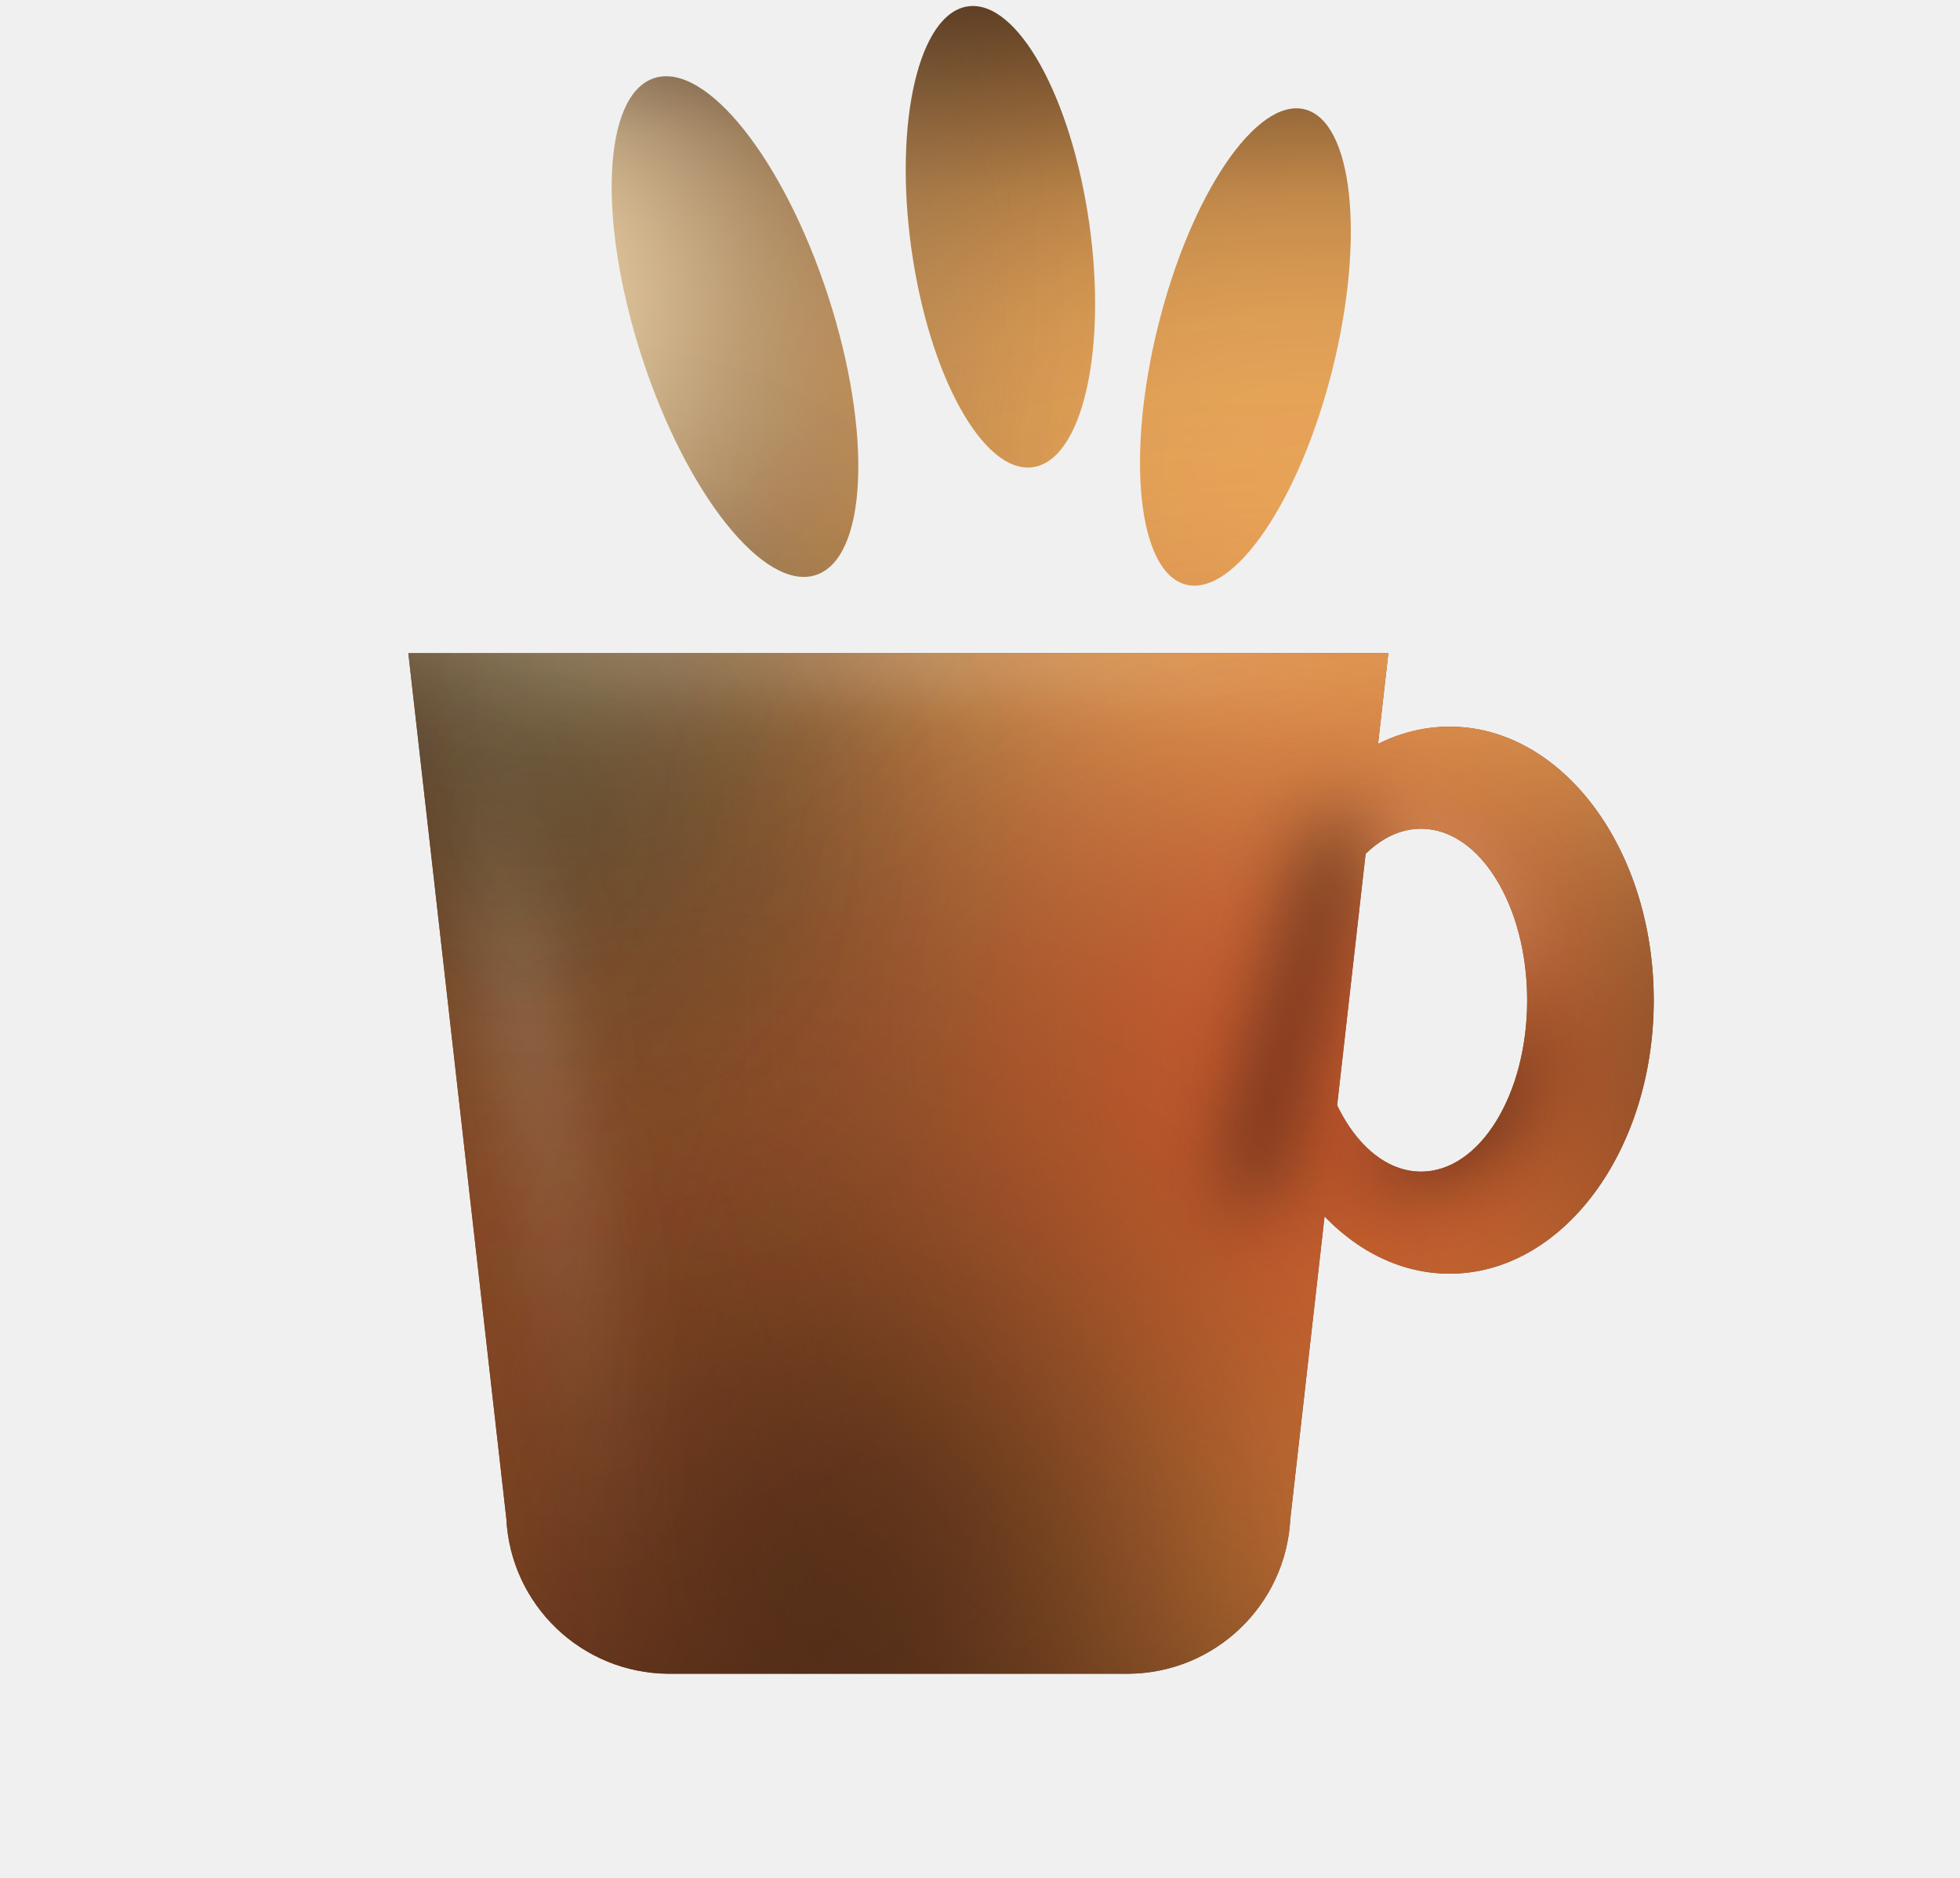
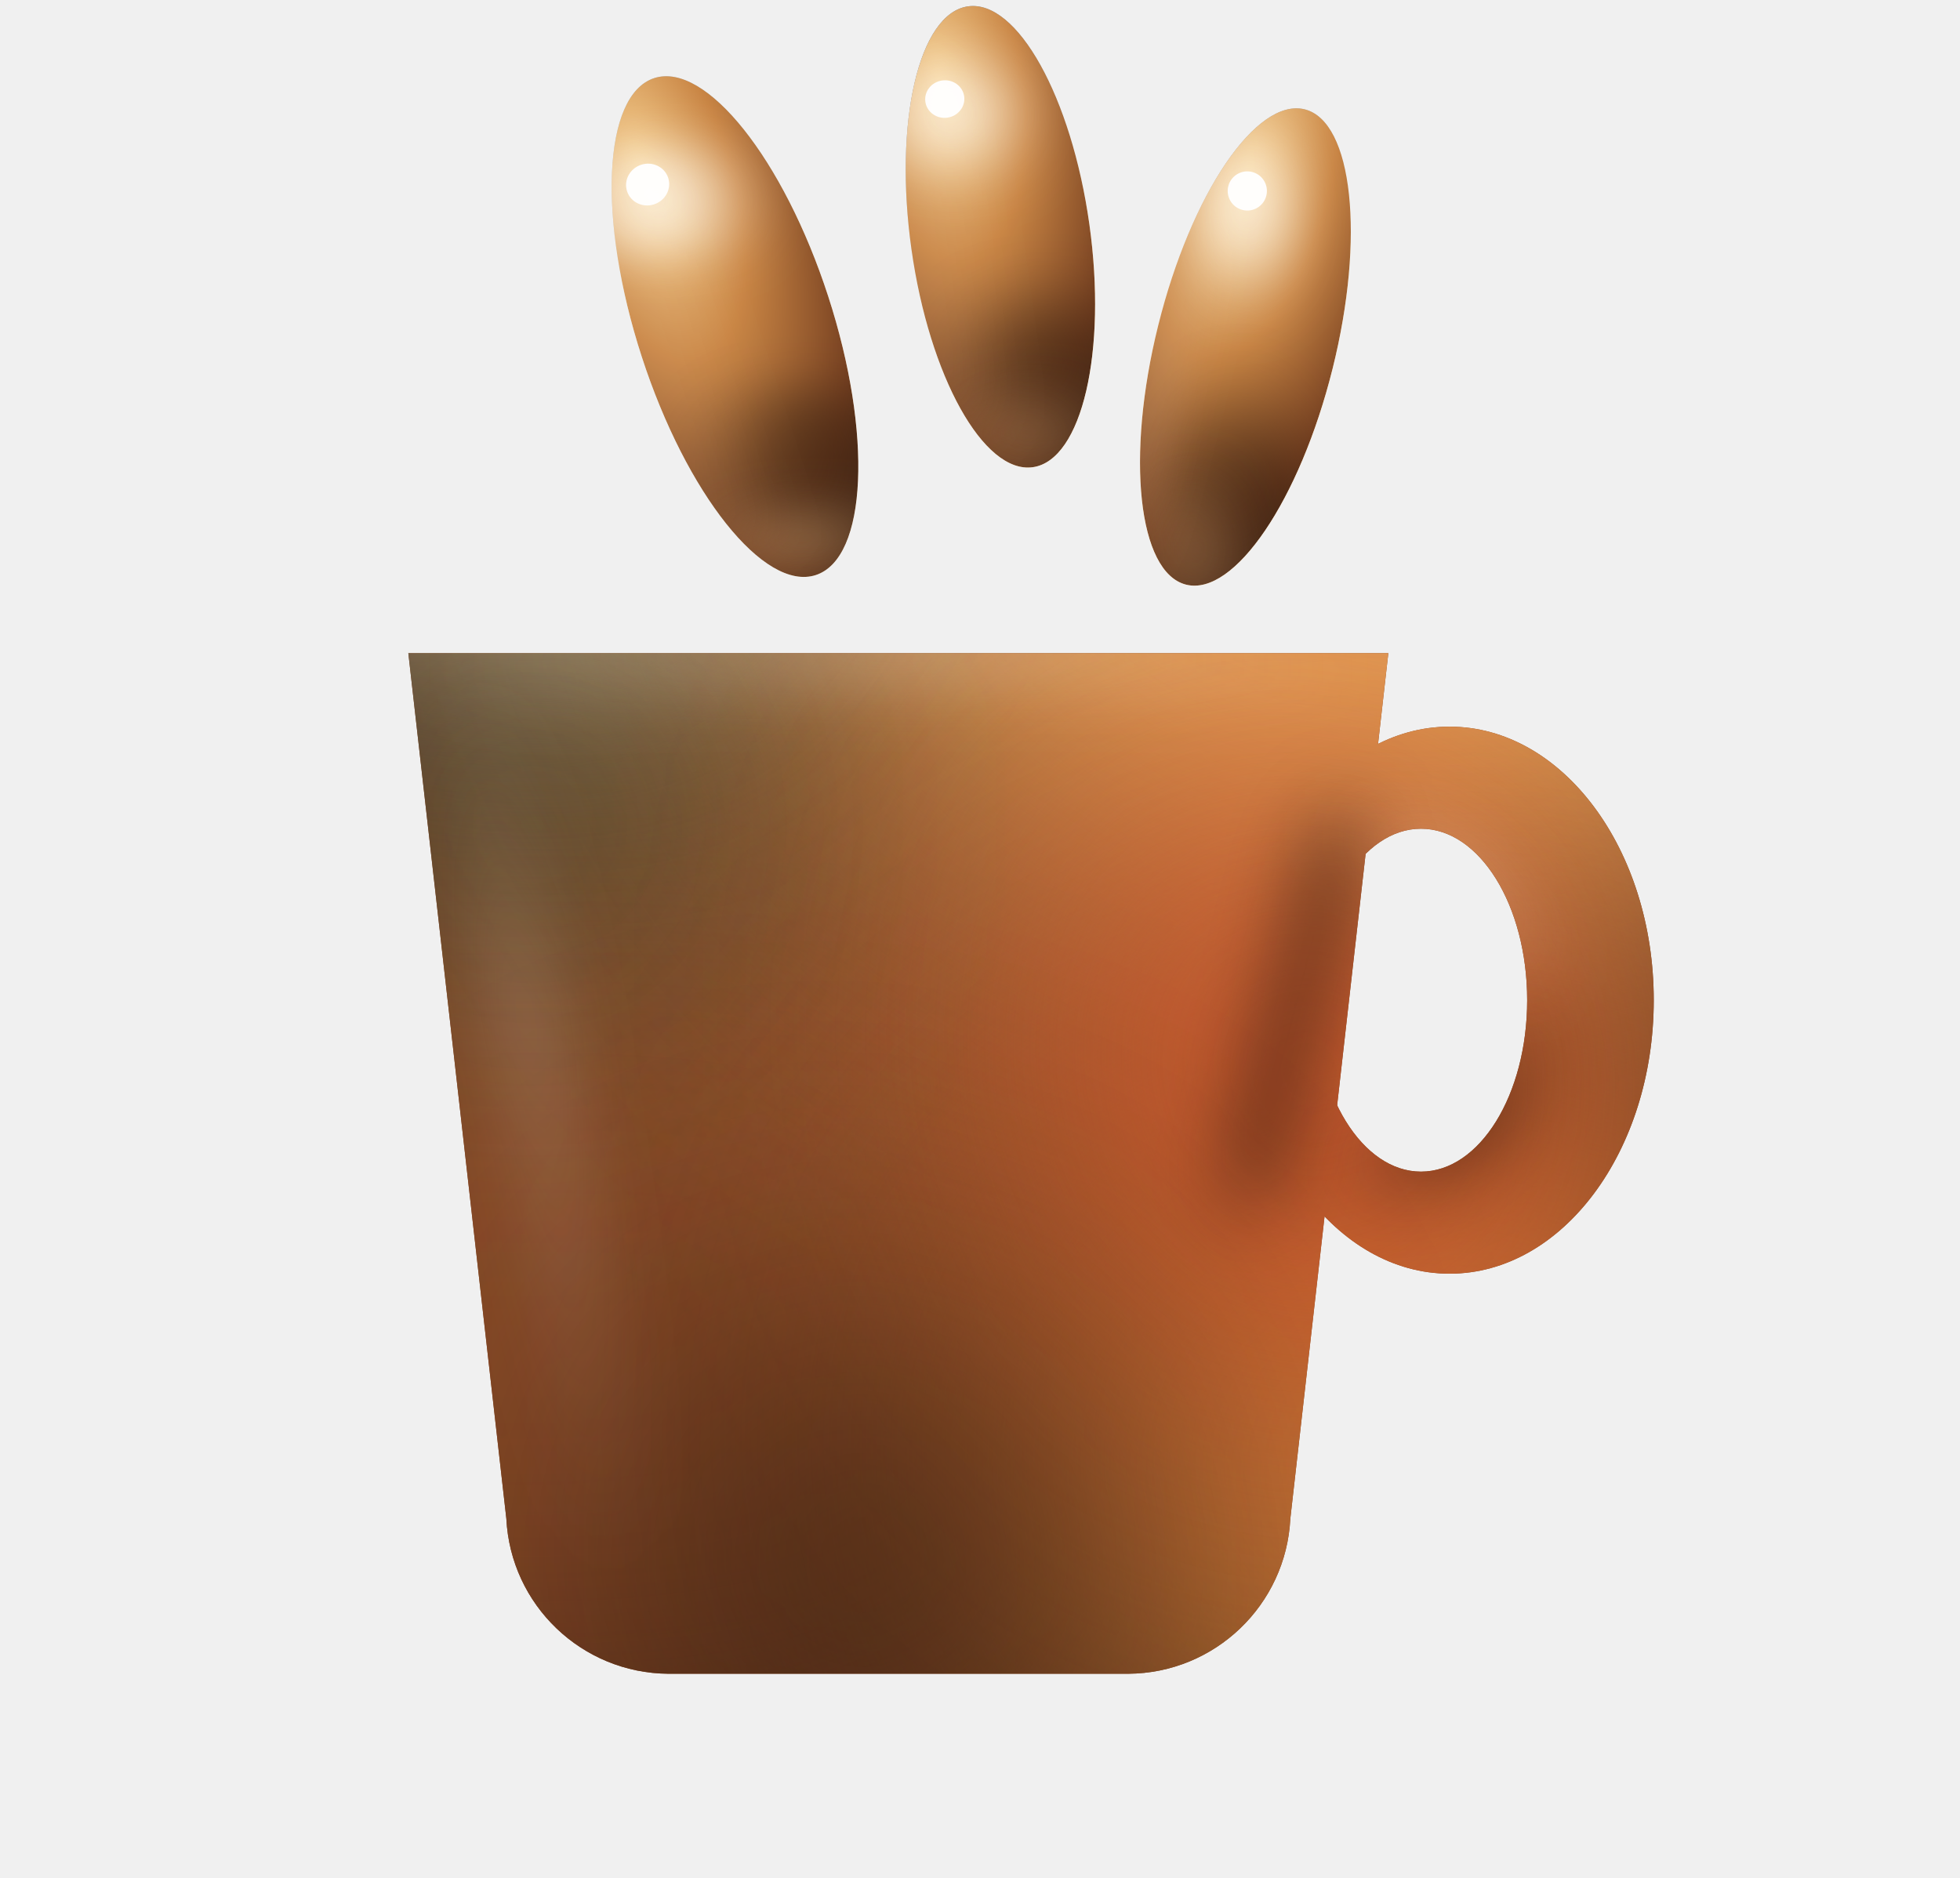
<svg xmlns="http://www.w3.org/2000/svg" width="48" height="46" fill="none" viewBox="0 0 48 46">
  <path fill="#8a4a26" d="M10 16h24l-2.4 21.2A4 4 0 0 1 27.63 41H16.37a4 4 0 0 1-3.97-3.8L10 16Z" />
  <path fill="#8a4a26" fill-rule="evenodd" d="M30.5 24.5a5 6.7 0 1 0 10 0 5 6.7 0 1 0-10 0ZM32.2 24.5a2.6 4.2 0 1 0 5.2 0 2.6 4.2 0 1 0-5.2 0Z" />
  <mask id="cup" width="48" height="46" x="0" y="0" maskUnits="userSpaceOnUse" style="mask-type:alpha">
    <path fill="#000" d="M10 16h24l-2.4 21.2A4 4 0 0 1 27.63 41H16.37a4 4 0 0 1-3.97-3.8L10 16Z" />
    <path fill="#000" fill-rule="evenodd" d="M30.5 24.5a5 6.7 0 1 0 10 0 5 6.7 0 1 0-10 0ZM32.2 24.5a2.6 4.2 0 1 0 5.2 0 2.6 4.2 0 1 0-5.2 0Z" />
    <ellipse cx="18" cy="8" fill="#000" rx="2.4" ry="6.4" transform="rotate(-18 18 8)" />
    <ellipse cx="24.5" cy="5.8" fill="#000" rx="2.2" ry="5.7" transform="rotate(-8 24.5 5.8)" />
    <ellipse cx="30.5" cy="8.5" fill="#000" rx="2.2" ry="6" transform="rotate(14 30.5 8.5)" />
  </mask>
  <g mask="url(#cup)">
    <rect width="48" height="46" fill="#2b1810" />
    <g filter="url(#f1)">
      <path fill="#8a4a26" d="M30.74 36.95C29.51 41.36 25.09 43.57 20.67 46.24C16.24 48.92 10.53 53.03 6.60 51.54C2.68 50.06 0.90 43.51 -0.73 38.14C-2.36 32.78 -4.86 25.70 -2.29 22.29C0.28 18.88 7.84 19.59 13.28 19.57C18.72 19.55 24.18 19.00 27.38 22.19C30.58 25.38 31.97 32.54 30.74 36.95Z" />
    </g>
    <g filter="url(#f2)">
      <path fill="#e8a659" d="M48.46 18.74C46.37 22.59 39.90 23.99 35.07 24.28C30.25 24.57 25.21 23.92 22.12 20.32C19.03 16.72 16.26 8.50 18.23 4.65C20.20 0.79 27.71 -0.46 32.89 -0.71C38.07 -0.96 43.62 -0.30 46.47 3.27C49.33 6.83 50.55 14.89 48.46 18.74Z" />
    </g>
    <g filter="url(#f3)">
      <path fill="#c97a37" d="M43.23 46.62C40.14 49.27 36.21 52.78 33.15 52.09C30.09 51.40 28.32 46.47 26.55 42.85C24.77 39.23 22.30 35.45 23.47 32.34C24.63 29.24 29.34 26.53 32.92 25.89C36.49 25.24 39.81 26.68 42.94 28.83C46.08 30.99 49.94 34.39 50.00 37.65C50.05 40.91 46.32 43.97 43.23 46.62Z" />
    </g>
    <g filter="url(#f4)">
      <path fill="#f4d9ad" d="M19.00 6.00C19.12 9.22 17.71 14.21 15.40 15.35C13.09 16.50 9.21 13.95 6.40 12.24C3.60 10.52 0.14 8.36 0.10 6.00C0.06 3.64 3.49 0.88 6.17 -0.63C8.86 -2.13 12.37 -3.40 14.73 -2.18C17.08 -0.97 18.88 2.78 19.00 6.00Z" />
    </g>
    <g filter="url(#f5)">
      <path fill="#e0512b" d="M38.28 27.68C37.77 30.01 34.50 33.73 32.41 33.79C30.31 33.84 27.78 30.47 26.84 27.98C25.90 25.49 25.77 21.45 27.30 20.19C28.83 18.93 33.17 19.72 35.19 21.09C37.20 22.47 38.79 25.35 38.28 27.68Z" />
    </g>
    <g filter="url(#f6)" opacity="0.55">
      <path fill="#3fae7a" d="M15.30 21.93C14.65 22.79 12.48 23.72 11.65 23.34C10.82 22.96 10.65 21.04 10.76 19.84C10.86 18.64 11.39 17.02 12.20 16.80C13.01 16.58 14.59 17.71 15.16 18.65C15.73 19.59 15.94 21.07 15.30 21.93Z" />
    </g>
    <g filter="url(#f7)">
      <path fill="#160b07" d="M23.75 42.76C22.09 43.81 19.01 44.59 17.70 43.72C16.39 42.84 16.57 40.05 16.60 38.00C16.63 35.95 16.60 33.26 17.84 32.52C19.07 31.78 21.70 32.95 23.34 33.95C24.98 34.96 26.70 36.38 26.77 38.00C26.85 39.62 25.41 41.72 23.75 42.76Z" />
    </g>
    <path stroke="url(#gRim)" stroke-linecap="round" stroke-width="1" filter="url(#soft)" d="M10.4 16.6Q22 15.2 33.6 16.6" />
    <path stroke="url(#gEdge)" stroke-linecap="round" stroke-width="1.3" filter="url(#soft)" d="M11.6 17.3 15.1 38.2" />
    <path stroke="url(#gGlint)" stroke-linecap="round" stroke-width="0.9" filter="url(#soft)" d="M32.6 20.3A5.6 6.9 0 0 1 37.7 24.5" />
    <path stroke="url(#gHandleShadow)" stroke-linecap="round" stroke-width="1.4" filter="url(#soft)" d="M32.4 28.9A5.9 7.2 0 0 0 37.9 24.4" />
    <path stroke="url(#gSeam)" stroke-linecap="round" stroke-width="1.3" filter="url(#soft)" d="M33.1 19.3 30.3 30.2" />
+     <g clip-path="url(#dropClip1)">
+       <g transform="rotate(-18 18 8)">
+         <rect x="14.60" y="0.60" width="6.80" height="14.80" fill="url(#dropGrad)" />
+         <ellipse cx="17.16" cy="4.48" rx="1.32" ry="1.41" fill="#fffaf0" opacity="0.9" filter="url(#soft)" />
+         <ellipse cx="17.04" cy="4.03" rx="0.53" ry="0.51" fill="#ffffff" opacity="0.95" />
+         <ellipse cx="18.72" cy="11.84" rx="1.92" ry="2.05" fill="#000000" opacity="0.38" filter="url(#soft)" />
+         <path d="M15.96 2.88 L15.96 13.12" stroke="#ffffff" stroke-width="0.4" opacity="0.35" filter="url(#soft)" />
+         <ellipse cx="18.00" cy="13.44" rx="1.20" ry="0.77" fill="#ffdca0" opacity="0.4" filter="url(#soft)" />
+       </g>
+     </g>
+     <g clip-path="url(#dropClip2)">
+       <g transform="rotate(-8 24.5 5.8)">
+         <rect x="21.30" y="-0.90" width="6.40" height="13.40" fill="url(#dropGrad)" />
+         <ellipse cx="23.73" cy="2.66" rx="1.21" ry="1.25" fill="#fffaf0" opacity="0.9" filter="url(#soft)" />
+         <ellipse cx="23.62" cy="2.27" rx="0.48" ry="0.46" fill="#ffffff" opacity="0.95" />
+         <ellipse cx="25.16" cy="9.22" rx="1.76" ry="1.82" fill="#000000" opacity="0.38" filter="url(#soft)" />
+         <path d="M22.63 1.24 L22.63 10.36" stroke="#ffffff" stroke-width="0.4" opacity="0.35" filter="url(#soft)" />
+         <ellipse cx="24.50" cy="10.64" rx="1.10" ry="0.68" fill="#ffdca0" opacity="0.4" filter="url(#soft)" />
+       </g>
+     </g>
+     <g clip-path="url(#dropClip3)">
+       <g transform="rotate(14 30.5 8.5)">
+         <rect x="27.30" y="1.50" width="6.40" height="14.00" fill="url(#dropGrad)" />
+         <ellipse cx="29.73" cy="5.20" rx="1.21" ry="1.32" fill="#fffaf0" opacity="0.9" filter="url(#soft)" />
+         <ellipse cx="29.62" cy="4.78" rx="0.48" ry="0.48" fill="#ffffff" opacity="0.95" />
+         <ellipse cx="31.16" cy="12.10" rx="1.76" ry="1.92" fill="#000000" opacity="0.38" filter="url(#soft)" />
+         <path d="M28.63 3.70 L28.63 13.30" stroke="#ffffff" stroke-width="0.4" opacity="0.35" filter="url(#soft)" />
+         <ellipse cx="30.50" cy="13.60" rx="1.10" ry="0.72" fill="#ffdca0" opacity="0.4" filter="url(#soft)" />
+       </g>
+     </g>
  </g>
  <defs>
    <filter id="f1" width="87.4" height="86.4" x="-29.5" y="-7.6" color-interpolation-filters="sRGB" filterUnits="userSpaceOnUse">
      <feFlood flood-opacity="0" result="BackgroundImageFix" />
      <feBlend in="SourceGraphic" in2="BackgroundImageFix" result="shape" />
      <feGaussianBlur result="effect1" stdDeviation="8.5" />
    </filter>
    <filter id="f2" width="62.2" height="57" x="2.2" y="-16.7" color-interpolation-filters="sRGB" filterUnits="userSpaceOnUse">
      <feFlood flood-opacity="0" result="BackgroundImageFix" />
      <feBlend in="SourceGraphic" in2="BackgroundImageFix" result="shape" />
      <feGaussianBlur result="effect1" stdDeviation="5" />
    </filter>
    <filter id="f3" width="68.1" height="67.8" x="2.7" y="5.1" color-interpolation-filters="sRGB" filterUnits="userSpaceOnUse">
      <feFlood flood-opacity="0" result="BackgroundImageFix" />
      <feBlend in="SourceGraphic" in2="BackgroundImageFix" result="shape" />
      <feGaussianBlur result="effect1" stdDeviation="6.5" />
    </filter>
    <filter id="f4" width="41.3" height="39.9" x="-11.1" y="-13.4" color-interpolation-filters="sRGB" filterUnits="userSpaceOnUse">
      <feFlood flood-opacity="0" result="BackgroundImageFix" />
      <feBlend in="SourceGraphic" in2="BackgroundImageFix" result="shape" />
      <feGaussianBlur result="effect1" stdDeviation="3.5" />
    </filter>
    <filter id="f5" width="46.6" height="48.8" x="9.2" y="2.6" color-interpolation-filters="sRGB" filterUnits="userSpaceOnUse">
      <feFlood flood-opacity="0" result="BackgroundImageFix" />
      <feBlend in="SourceGraphic" in2="BackgroundImageFix" result="shape" />
      <feGaussianBlur result="effect1" stdDeviation="5.5" />
    </filter>
    <filter id="f6" width="30.1" height="32.1" x="-2" y="4" color-interpolation-filters="sRGB" filterUnits="userSpaceOnUse">
      <feFlood flood-opacity="0" result="BackgroundImageFix" />
      <feBlend in="SourceGraphic" in2="BackgroundImageFix" result="shape" />
      <feGaussianBlur result="effect1" stdDeviation="4" />
    </filter>
    <filter id="f7" width="48.6" height="49.6" x="-2.6" y="13.3" color-interpolation-filters="sRGB" filterUnits="userSpaceOnUse">
      <feFlood flood-opacity="0" result="BackgroundImageFix" />
      <feBlend in="SourceGraphic" in2="BackgroundImageFix" result="shape" />
      <feGaussianBlur result="effect1" stdDeviation="6" />
    </filter>
    <filter id="soft" width="68" height="66" x="-10" y="-10" filterUnits="userSpaceOnUse" color-interpolation-filters="sRGB">
      <feGaussianBlur stdDeviation="0.9" />
    </filter>
    <linearGradient id="gRim" x1="10.4" y1="16" x2="33.6" y2="16" gradientUnits="userSpaceOnUse">
      <stop offset="0" stop-color="#fff6e8" stop-opacity="0" />
      <stop offset="0.5" stop-color="#fff6e8" stop-opacity="0.4" />
      <stop offset="1" stop-color="#fff6e8" stop-opacity="0" />
    </linearGradient>
    <linearGradient id="gEdge" x1="11.6" y1="17.3" x2="15.1" y2="38.2" gradientUnits="userSpaceOnUse">
      <stop offset="0" stop-color="#fff6e8" stop-opacity="0" />
      <stop offset="0.35" stop-color="#fff6e8" stop-opacity="0.22" />
      <stop offset="1" stop-color="#fff6e8" stop-opacity="0" />
    </linearGradient>
    <linearGradient id="gGlint" x1="32.6" y1="20.3" x2="37.7" y2="24.5" gradientUnits="userSpaceOnUse">
      <stop offset="0" stop-color="#fff6e8" stop-opacity="0" />
      <stop offset="0.5" stop-color="#fff6e8" stop-opacity="0.4" />
      <stop offset="1" stop-color="#fff6e8" stop-opacity="0" />
    </linearGradient>
    <linearGradient id="gHandleShadow" x1="32.4" y1="28.9" x2="37.9" y2="24.4" gradientUnits="userSpaceOnUse">
      <stop offset="0" stop-color="#0d0704" stop-opacity="0" />
      <stop offset="0.5" stop-color="#0d0704" stop-opacity="0.65" />
      <stop offset="1" stop-color="#0d0704" stop-opacity="0" />
    </linearGradient>
    <linearGradient id="gSeam" x1="33.1" y1="19.3" x2="30.3" y2="30.2" gradientUnits="userSpaceOnUse">
      <stop offset="0" stop-color="#0d0704" stop-opacity="0" />
      <stop offset="0.15" stop-color="#0d0704" stop-opacity="0.55" />
      <stop offset="0.85" stop-color="#0d0704" stop-opacity="0.55" />
      <stop offset="1" stop-color="#0d0704" stop-opacity="0" />
    </linearGradient>
+     <clipPath id="dropClip1">
+       <ellipse cx="18" cy="8" rx="2.4" ry="6.4" transform="rotate(-18 18 8)" />
+     </clipPath>
+     <clipPath id="dropClip2">
+       <ellipse cx="24.5" cy="5.8" rx="2.2" ry="5.7" transform="rotate(-8 24.5 5.8)" />
+     </clipPath>
+     <clipPath id="dropClip3">
+       <ellipse cx="30.5" cy="8.5" rx="2.2" ry="6" transform="rotate(14 30.5 8.5)" />
+     </clipPath>
+     <radialGradient id="dropGrad" cx="0.35" cy="0.22" r="0.9">
+       <stop offset="0" stop-color="#f6cf8e" />
+       <stop offset="0.35" stop-color="#c98544" />
+       <stop offset="0.7" stop-color="#7a4322" />
+       <stop offset="1" stop-color="#2b1810" />
+     </radialGradient>
  </defs>
</svg>
